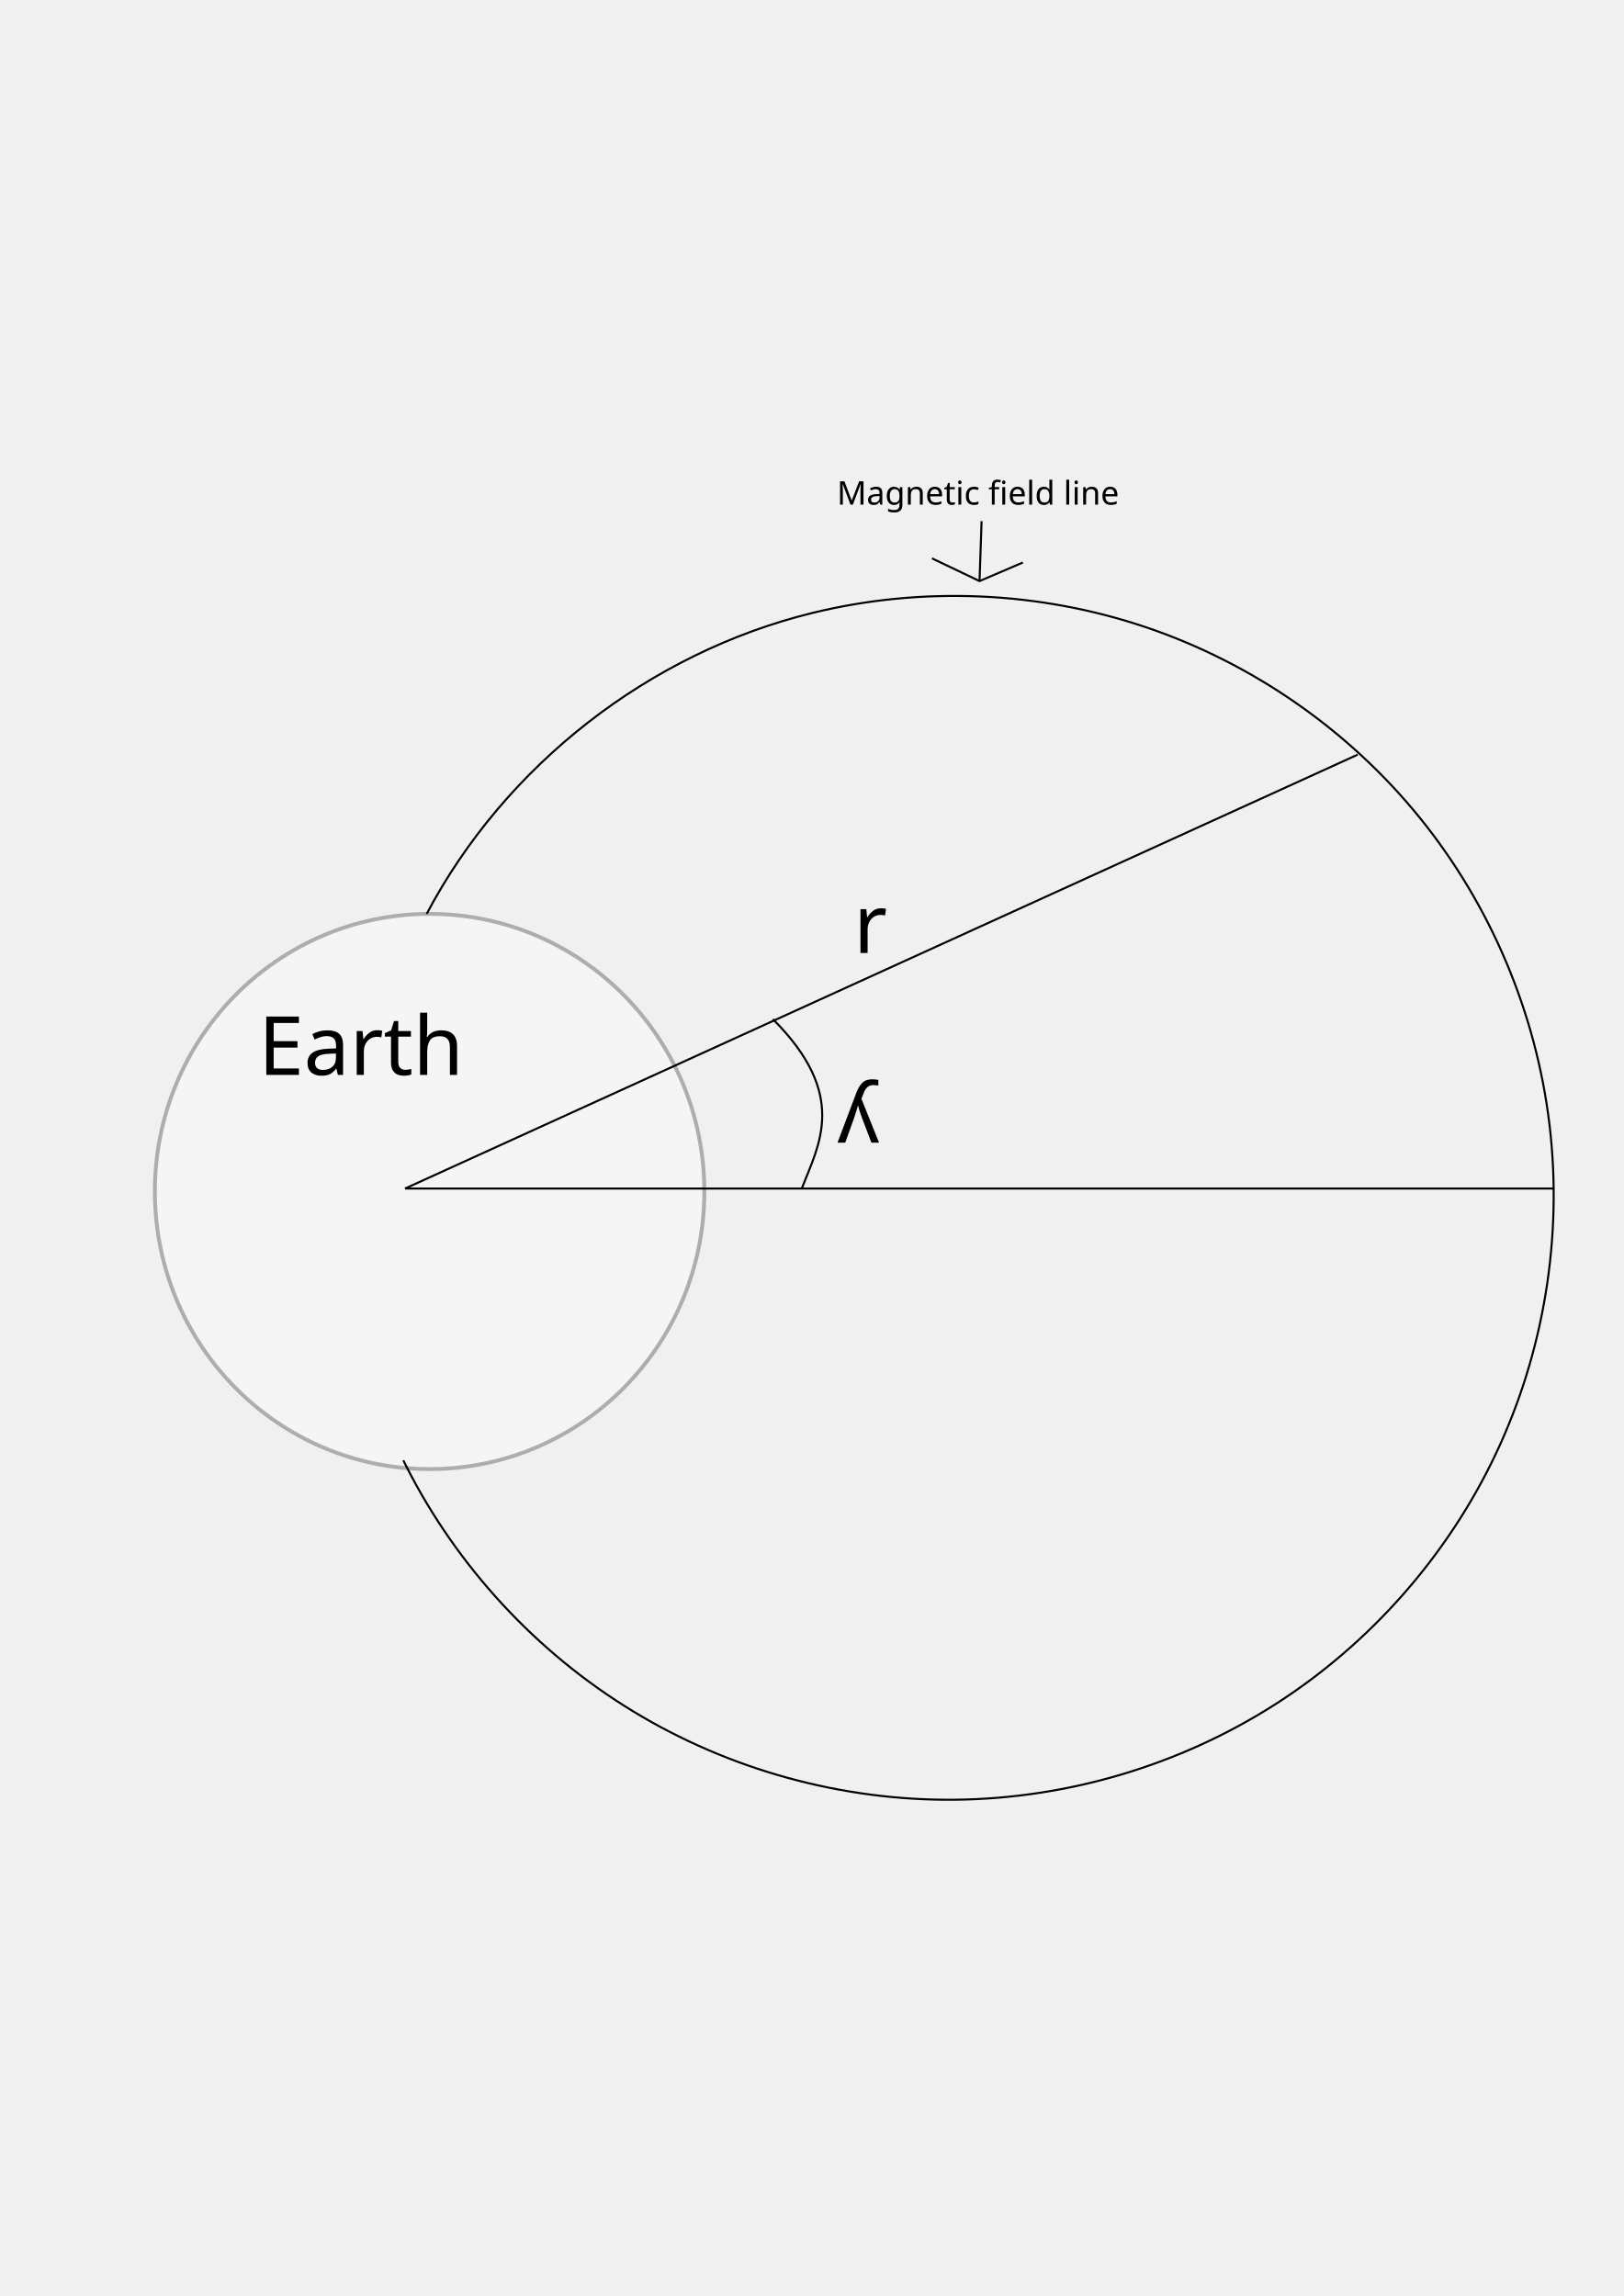
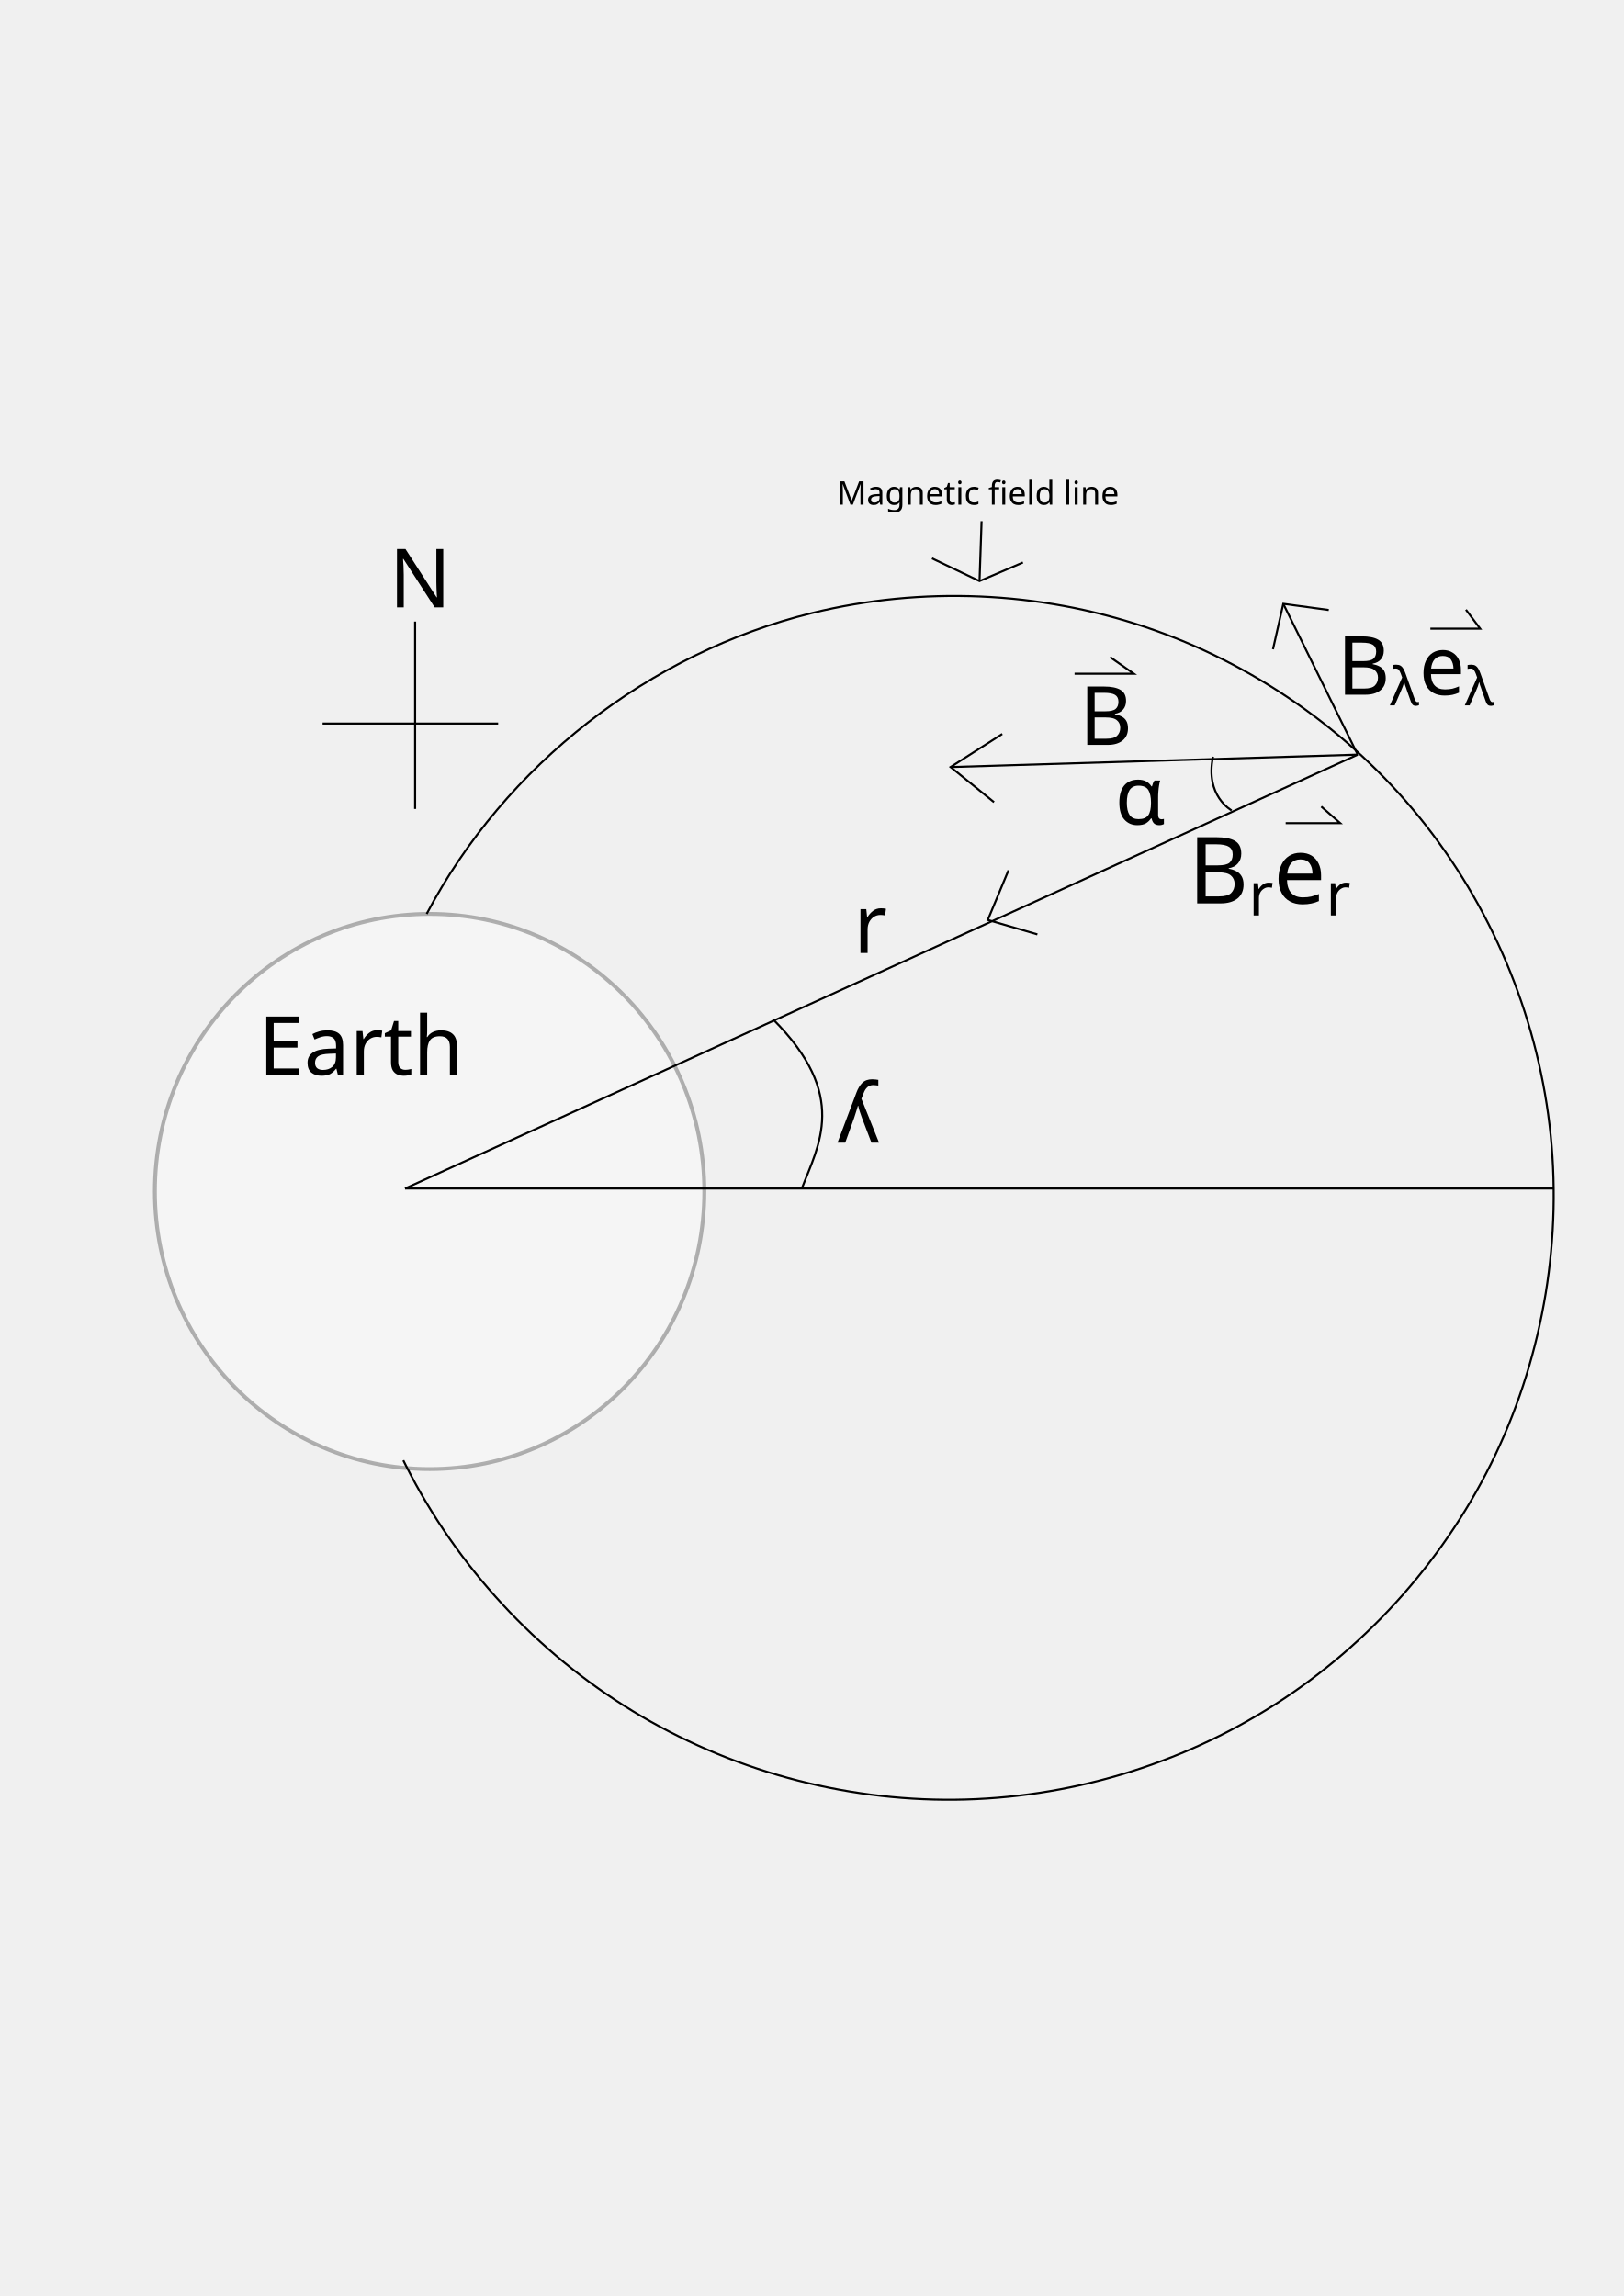
<svg xmlns="http://www.w3.org/2000/svg" width="210mm" height="297mm" viewBox="0 0 210 297" version="1.1" id="svg8">
  <defs id="defs2">
    </defs>
  <g id="layer1">
    <ellipse style="opacity:0.63;fill:#ffffff;fill-opacity:0.502;stroke:#1a1a1a;stroke-width:0.5;stroke-miterlimit:4;stroke-dasharray:none;stroke-opacity:0.502" id="path815" cx="55.563" cy="154.125" rx="35.53" ry="35.908" />
    <path style="fill:none;stroke:#000000;stroke-width:0.265px;stroke-linecap:butt;stroke-linejoin:miter;stroke-opacity:1" d="M 108.857,116.327 C 119.006,97.107 137.639,82.568 158.75,77.396 c 14.16,-3.469 29.303,-2.818 43.116,1.845 13.813,4.663 26.251,13.319 35.429,24.646 9.178,11.327 15.067,25.286 16.787,39.763 1.72,14.477 -0.735,29.424 -6.984,42.596 -6.249,13.172 -16.271,24.525 -28.56,32.369 -12.289,7.844 -26.803,12.154 -41.382,12.3 -14.578,0.145 -29.173,-3.874 -41.627,-11.453 -12.454,-7.579 -22.729,-18.692 -29.318,-31.697 -0.127,-0.251 -0.253,-0.503 -0.378,-0.756" id="path817" transform="translate(-53.67262,1.889881)" />
    <text xml:space="preserve" style="font-style:normal;font-weight:normal;font-size:4.233px;line-height:1.25;font-family:sans-serif;letter-spacing:0px;word-spacing:0px;fill:#000000;fill-opacity:1;stroke:none;stroke-width:0.265;" x="108.244" y="65.277" id="text823">
      <tspan id="tspan821" x="108.244" y="65.277" style="stroke-width:0.265;font-size:4.233px;">Magnetic field line</tspan>
    </text>
    <path style="fill:none;stroke:#000000;stroke-width:0.265px;stroke-linecap:butt;stroke-linejoin:miter;stroke-opacity:1" d="m 126.953,67.415 c -0.089,2.583 -0.178,5.167 -0.267,7.751" id="path827" />
    <path style="fill:none;stroke:#000000;stroke-width:0.265px;stroke-linecap:butt;stroke-linejoin:miter;stroke-opacity:1" d="M 126.686,75.166 Z" id="path829" />
    <path style="fill:none;stroke:#000000;stroke-width:0.265px;stroke-linecap:butt;stroke-linejoin:miter;stroke-opacity:1" d="m 132.298,72.761 -5.613,2.405 -6.147,-2.94" id="path831" />
    <text xml:space="preserve" style="font-style:normal;font-weight:normal;font-size:10.583px;line-height:1.25;font-family:sans-serif;letter-spacing:0px;word-spacing:0px;fill:#000000;fill-opacity:1;stroke:none;stroke-width:0.265" x="33.409" y="139.044" id="text835">
      <tspan id="tspan833" x="33.409" y="139.044" style="stroke-width:0.265">Earth</tspan>
    </text>
    <path style="fill:none;stroke:#000000;stroke-width:0.265px;stroke-linecap:butt;stroke-linejoin:miter;stroke-opacity:1" d="M 52.385,153.744 175.596,97.617" id="path837" />
    <text xml:space="preserve" style="font-style:normal;font-weight:normal;font-size:10.583px;line-height:1.25;font-family:sans-serif;letter-spacing:0px;word-spacing:0px;fill:#000000;fill-opacity:1;stroke:none;stroke-width:0.265" x="110.382" y="123.275" id="text841">
      <tspan id="tspan839" x="110.382" y="123.275" style="stroke-width:0.265">r</tspan>
    </text>
    <path style="fill:none;stroke:#000000;stroke-width:0.265px;stroke-linecap:butt;stroke-linejoin:miter;stroke-opacity:1" d="M 52.385,153.744 H 200.987" id="path843" />
    <path style="fill:none;stroke:#000000;stroke-width:0.265px;stroke-linecap:butt;stroke-linejoin:miter;stroke-opacity:1" d="m 103.701,153.744 c 2.138,-5.613 6.147,-12.027 -3.742,-21.916" id="path845" />
    <text xml:space="preserve" style="font-style:normal;font-weight:normal;font-size:10.583px;line-height:1.25;font-family:sans-serif;letter-spacing:0px;word-spacing:0px;fill:#000000;fill-opacity:1;stroke:none;stroke-width:0.265" x="-113.706" y="-142.139" id="text849" transform="scale(-1)">
      <tspan id="tspan847" x="-113.706" y="-142.139" style="stroke-width:0.265">y</tspan>
    </text>
+     <path style="fill:none;stroke:#000000;stroke-width:0.265px;stroke-linecap:butt;stroke-linejoin:miter;stroke-opacity:1" d="m 130.428,112.584 -2.673,6.414 6.414,1.871" id="path1185" />
+     <text xml:space="preserve" style="font-style:normal;font-weight:normal;line-height:1.25;font-family:sans-serif;letter-spacing:0px;word-spacing:0px;baseline-shift:baseline;fill:#000000;fill-opacity:1;stroke:none;stroke-width:0.265" x="153.68" y="116.86" id="text1189">
+       <tspan id="tspan1187" x="153.68" y="116.86" style="baseline-shift:baseline;stroke-width:0.265">B<tspan style="font-size:65%;baseline-shift:sub" id="tspan1244">r</tspan>e<tspan style="font-size:65%;baseline-shift:sub" id="tspan1241">r</tspan>
+       </tspan>
+     </text>
+     <path style="fill:none;stroke:#000000;stroke-width:0.265px;stroke-linecap:butt;stroke-linejoin:miter;stroke-opacity:1" d="M 175.596,97.617 165.974,78.106" id="path1193" />
+     <path style="fill:none;stroke:#000000;stroke-width:0.265px;stroke-linecap:butt;stroke-linejoin:miter;stroke-opacity:1" d="m 164.638,83.986 1.336,-5.88 5.88,0.802" id="path1195" />
+     <g id="g1209" transform="translate(-1.603617,4.276313)">
+       <text id="text1199" y="85.59" x="174.527" style="font-style:normal;font-weight:normal;font-size:10.583px;line-height:1.25;font-family:sans-serif;letter-spacing:0px;word-spacing:0px;fill:#000000;fill-opacity:1;stroke:none;stroke-width:0.265" xml:space="preserve">
+         <tspan style="stroke-width:0.265" y="85.59" x="174.527" id="tspan1197">B<tspan style="font-size:65%;baseline-shift:sub" id="tspan1248">λ</tspan>e<tspan style="font-size:65%;baseline-shift:sub" id="tspan1246">λ</tspan>
+         </tspan>
+       </text>
+       <text transform="rotate(172.3383)" id="text1203" y="-108.17" x="-172.056" style="font-style:normal;font-weight:normal;font-size:10.583px;line-height:1.25;font-family:sans-serif;letter-spacing:0px;word-spacing:0px;fill:#000000;fill-opacity:1;stroke:none;stroke-width:0.265" xml:space="preserve">
+         <tspan style="font-size:5.644px;stroke-width:0.265" y="-98.806" x="-172.056" id="tspan1201" />
+       </text>
+     </g>
+     <path style="fill:none;stroke:#000000;stroke-width:0.265px;stroke-linecap:butt;stroke-linejoin:miter;stroke-opacity:1" d="m 175.596,97.617 -52.652,1.604" id="path1213" />
+     <path style="fill:none;stroke:#000000;stroke-width:0.265px;stroke-linecap:butt;stroke-linejoin:miter;stroke-opacity:1" d="m 128.557,103.764 -5.613,-4.544 6.682,-4.276" id="path1215" />
+     <path style="fill:none;stroke:#000000;stroke-width:0.265px;stroke-linecap:butt;stroke-linejoin:miter;stroke-opacity:1" d="m 156.887,97.884 c -1.069,5.078 2.405,6.949 2.405,6.949" id="path1217" />
+     <g id="g1225">
+       <text id="text1221" y="108.04" x="136.307" style="font-style:normal;font-weight:normal;font-size:10.583px;line-height:1.25;font-family:sans-serif;letter-spacing:0px;word-spacing:0px;fill:#000000;fill-opacity:1;stroke:none;stroke-width:0.265" xml:space="preserve">
+         <tspan style="stroke-width:0.265" y="117.404" x="136.307" id="tspan1219" />
+       </text>
+     </g>
+     <text xml:space="preserve" style="font-style:normal;font-weight:normal;font-size:10.583px;line-height:1.25;font-family:sans-serif;letter-spacing:0px;word-spacing:0px;fill:#000000;fill-opacity:1;stroke:none;stroke-width:0.265" x="144.193" y="106.635" id="text1229">
+       <tspan id="tspan1227" x="144.193" y="106.635" style="stroke-width:0.265">α</tspan>
+     </text>
+     <path style="fill:none;stroke:#000000;stroke-width:0.265px;stroke-linecap:butt;stroke-linejoin:miter;stroke-opacity:1" d="M 41.724,93.596 H 64.427" id="path1231" />
+     <path style="fill:none;stroke:#000000;stroke-width:0.265px;stroke-linecap:butt;stroke-linejoin:miter;stroke-opacity:1" d="M 53.689,104.641 V 80.404" id="path1235" />
+     <text xml:space="preserve" style="font-style:normal;font-weight:normal;font-size:10.583px;line-height:1.25;font-family:sans-serif;letter-spacing:0px;word-spacing:0px;fill:#000000;fill-opacity:1;stroke:none;stroke-width:0.265" x="50.314" y="78.563" id="text1239">
+       <tspan id="tspan1237" x="50.314" y="78.563" style="stroke-width:0.265">N</tspan>
+     </text>
+     <path style="fill:none;stroke:#000000;stroke-width:0.265px;stroke-linecap:butt;stroke-linejoin:miter;stroke-opacity:1" d="m 184.996,81.324 h 6.443 l -1.841,-2.454" id="path1250" />
+     <path style="fill:none;stroke:#000000;stroke-width:0.265px;stroke-linecap:butt;stroke-linejoin:miter;stroke-opacity:1" d="m 166.282,106.481 h 7.056 l -2.454,-2.148" id="path1252" />
+     <text xml:space="preserve" style="font-style:normal;font-weight:normal;font-size:10.583px;line-height:1.25;font-family:sans-serif;letter-spacing:0px;word-spacing:0px;fill:#000000;fill-opacity:1;stroke:none;stroke-width:0.265" x="139.591" y="96.357" id="text1256">
+       <tspan id="tspan1254" x="139.591" y="96.357" style="stroke-width:0.265">B</tspan>
+     </text>
+     <path style="fill:none;stroke:#000000;stroke-width:0.265px;stroke-linecap:butt;stroke-linejoin:miter;stroke-opacity:1" d="m 138.977,87.153 h 7.67 l -3.068,-2.148" id="path1258" />
  </g>
</svg>
